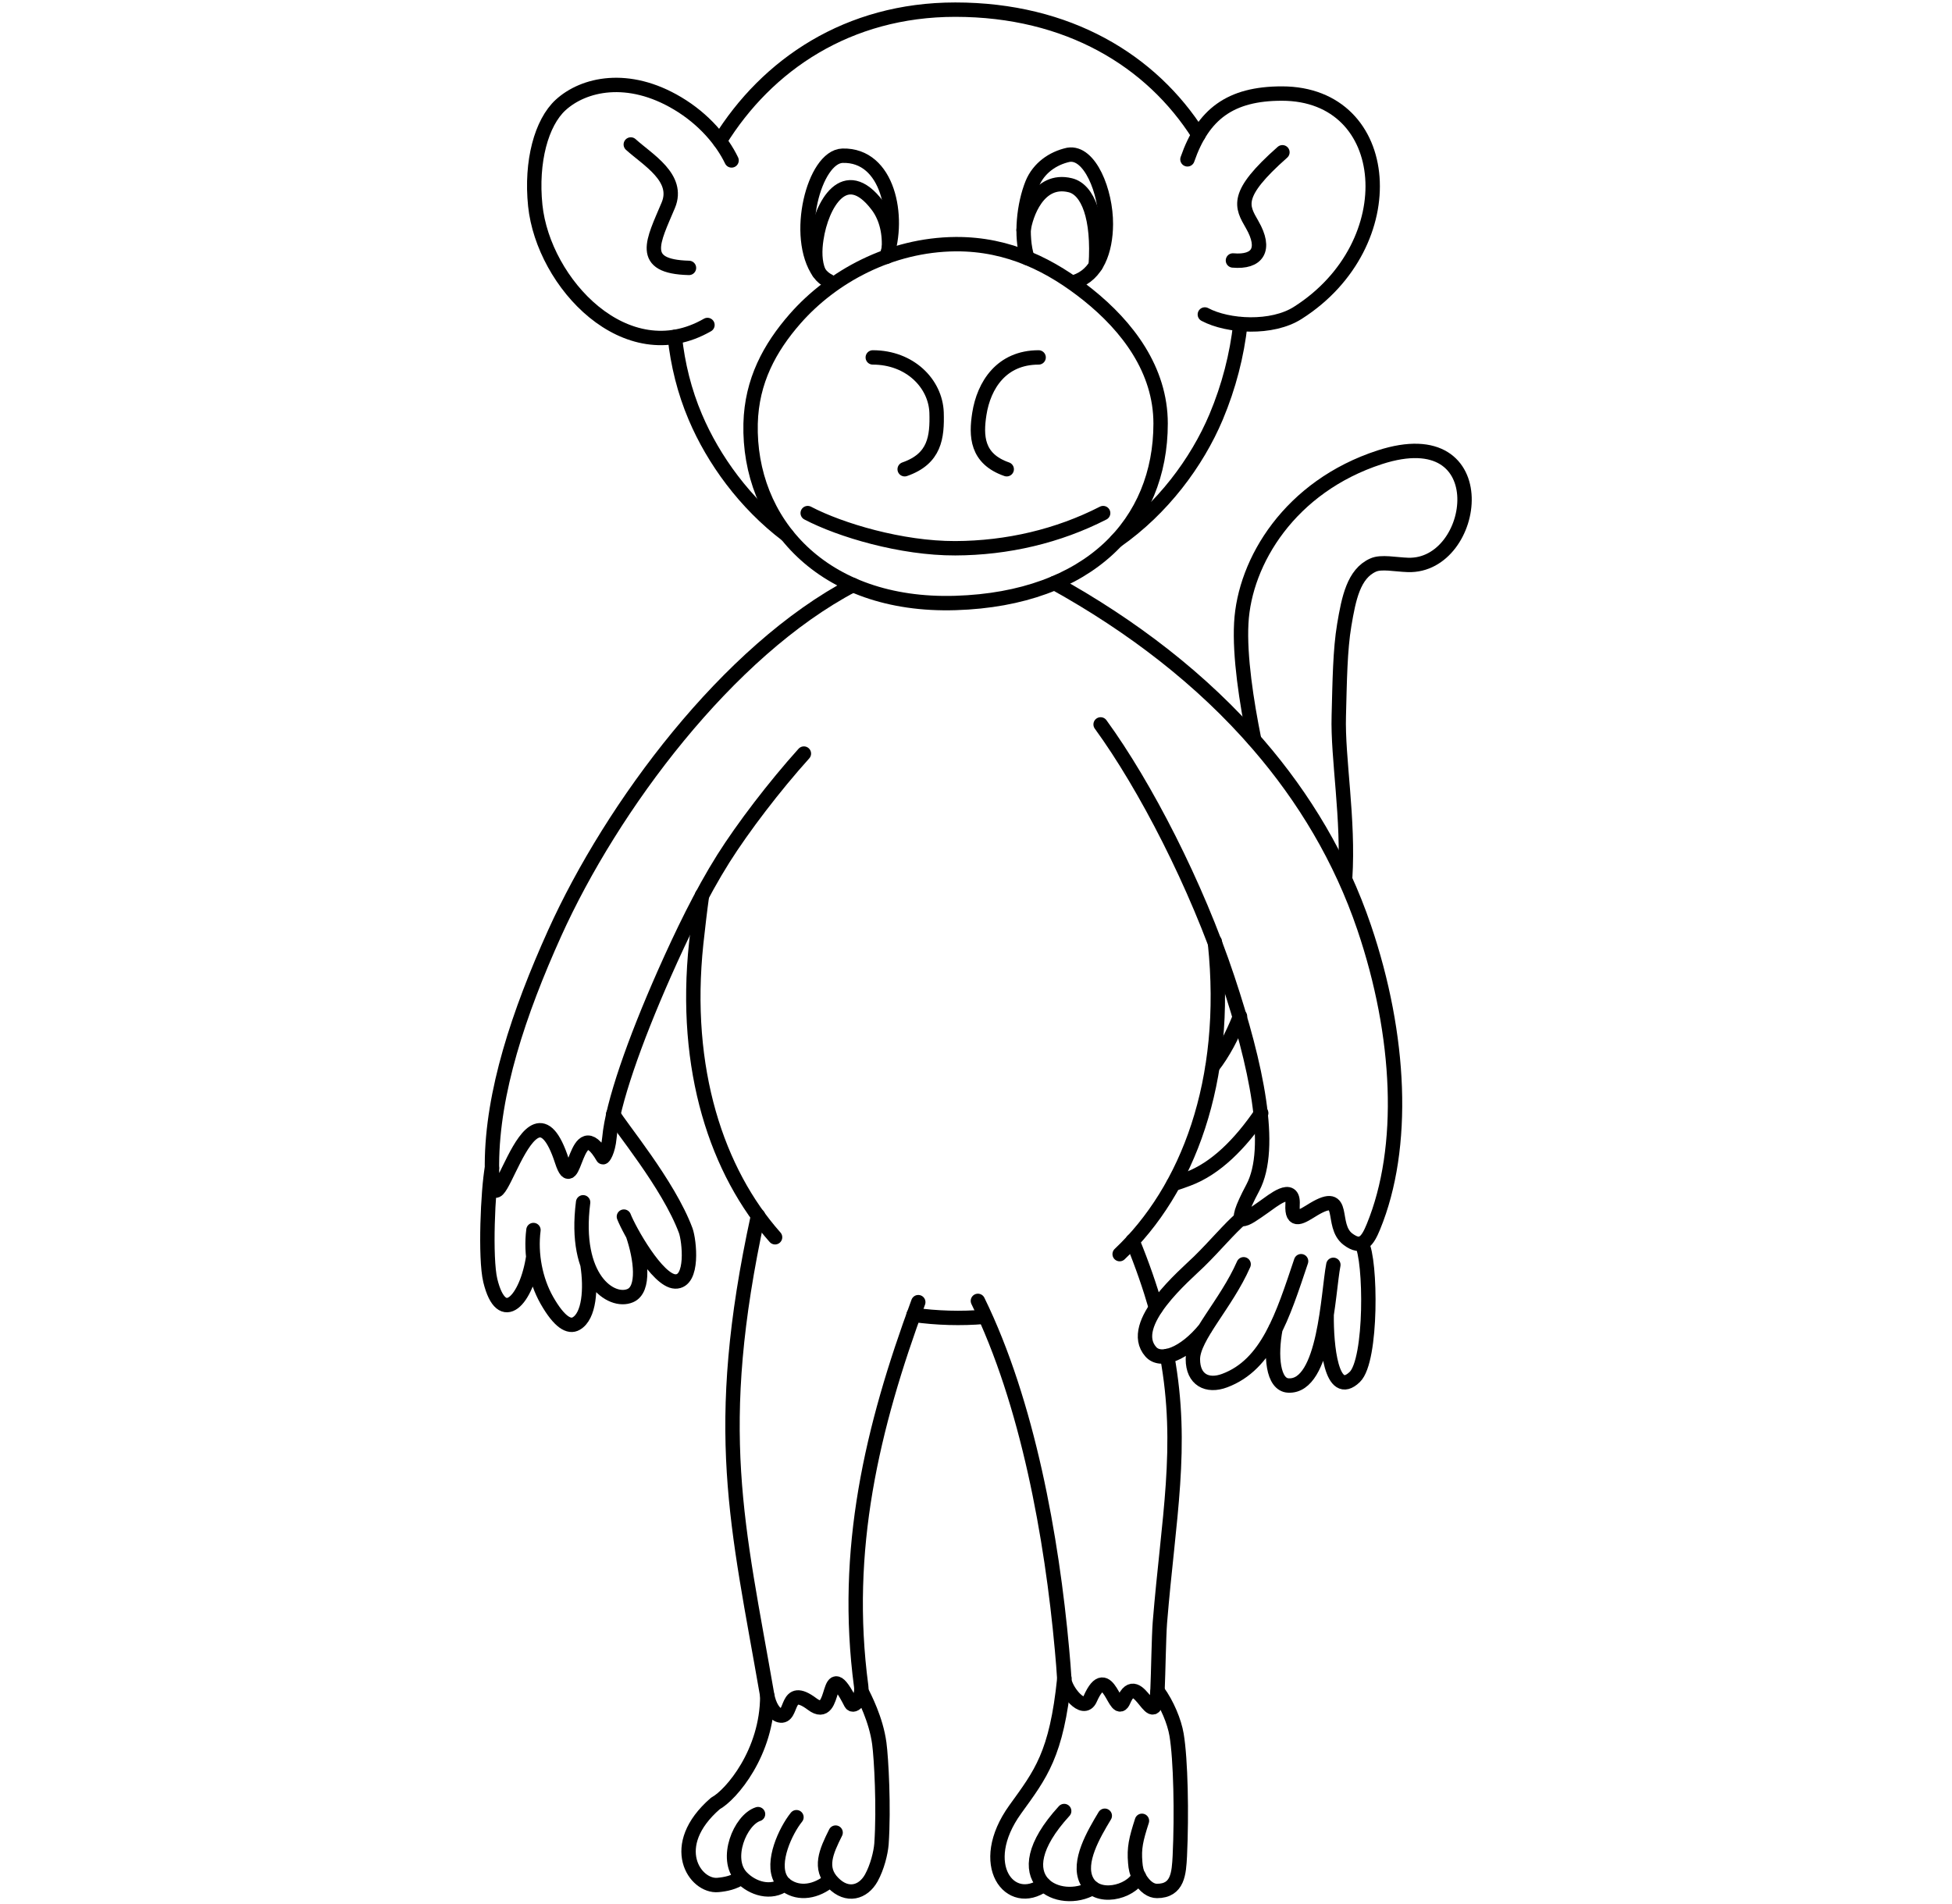
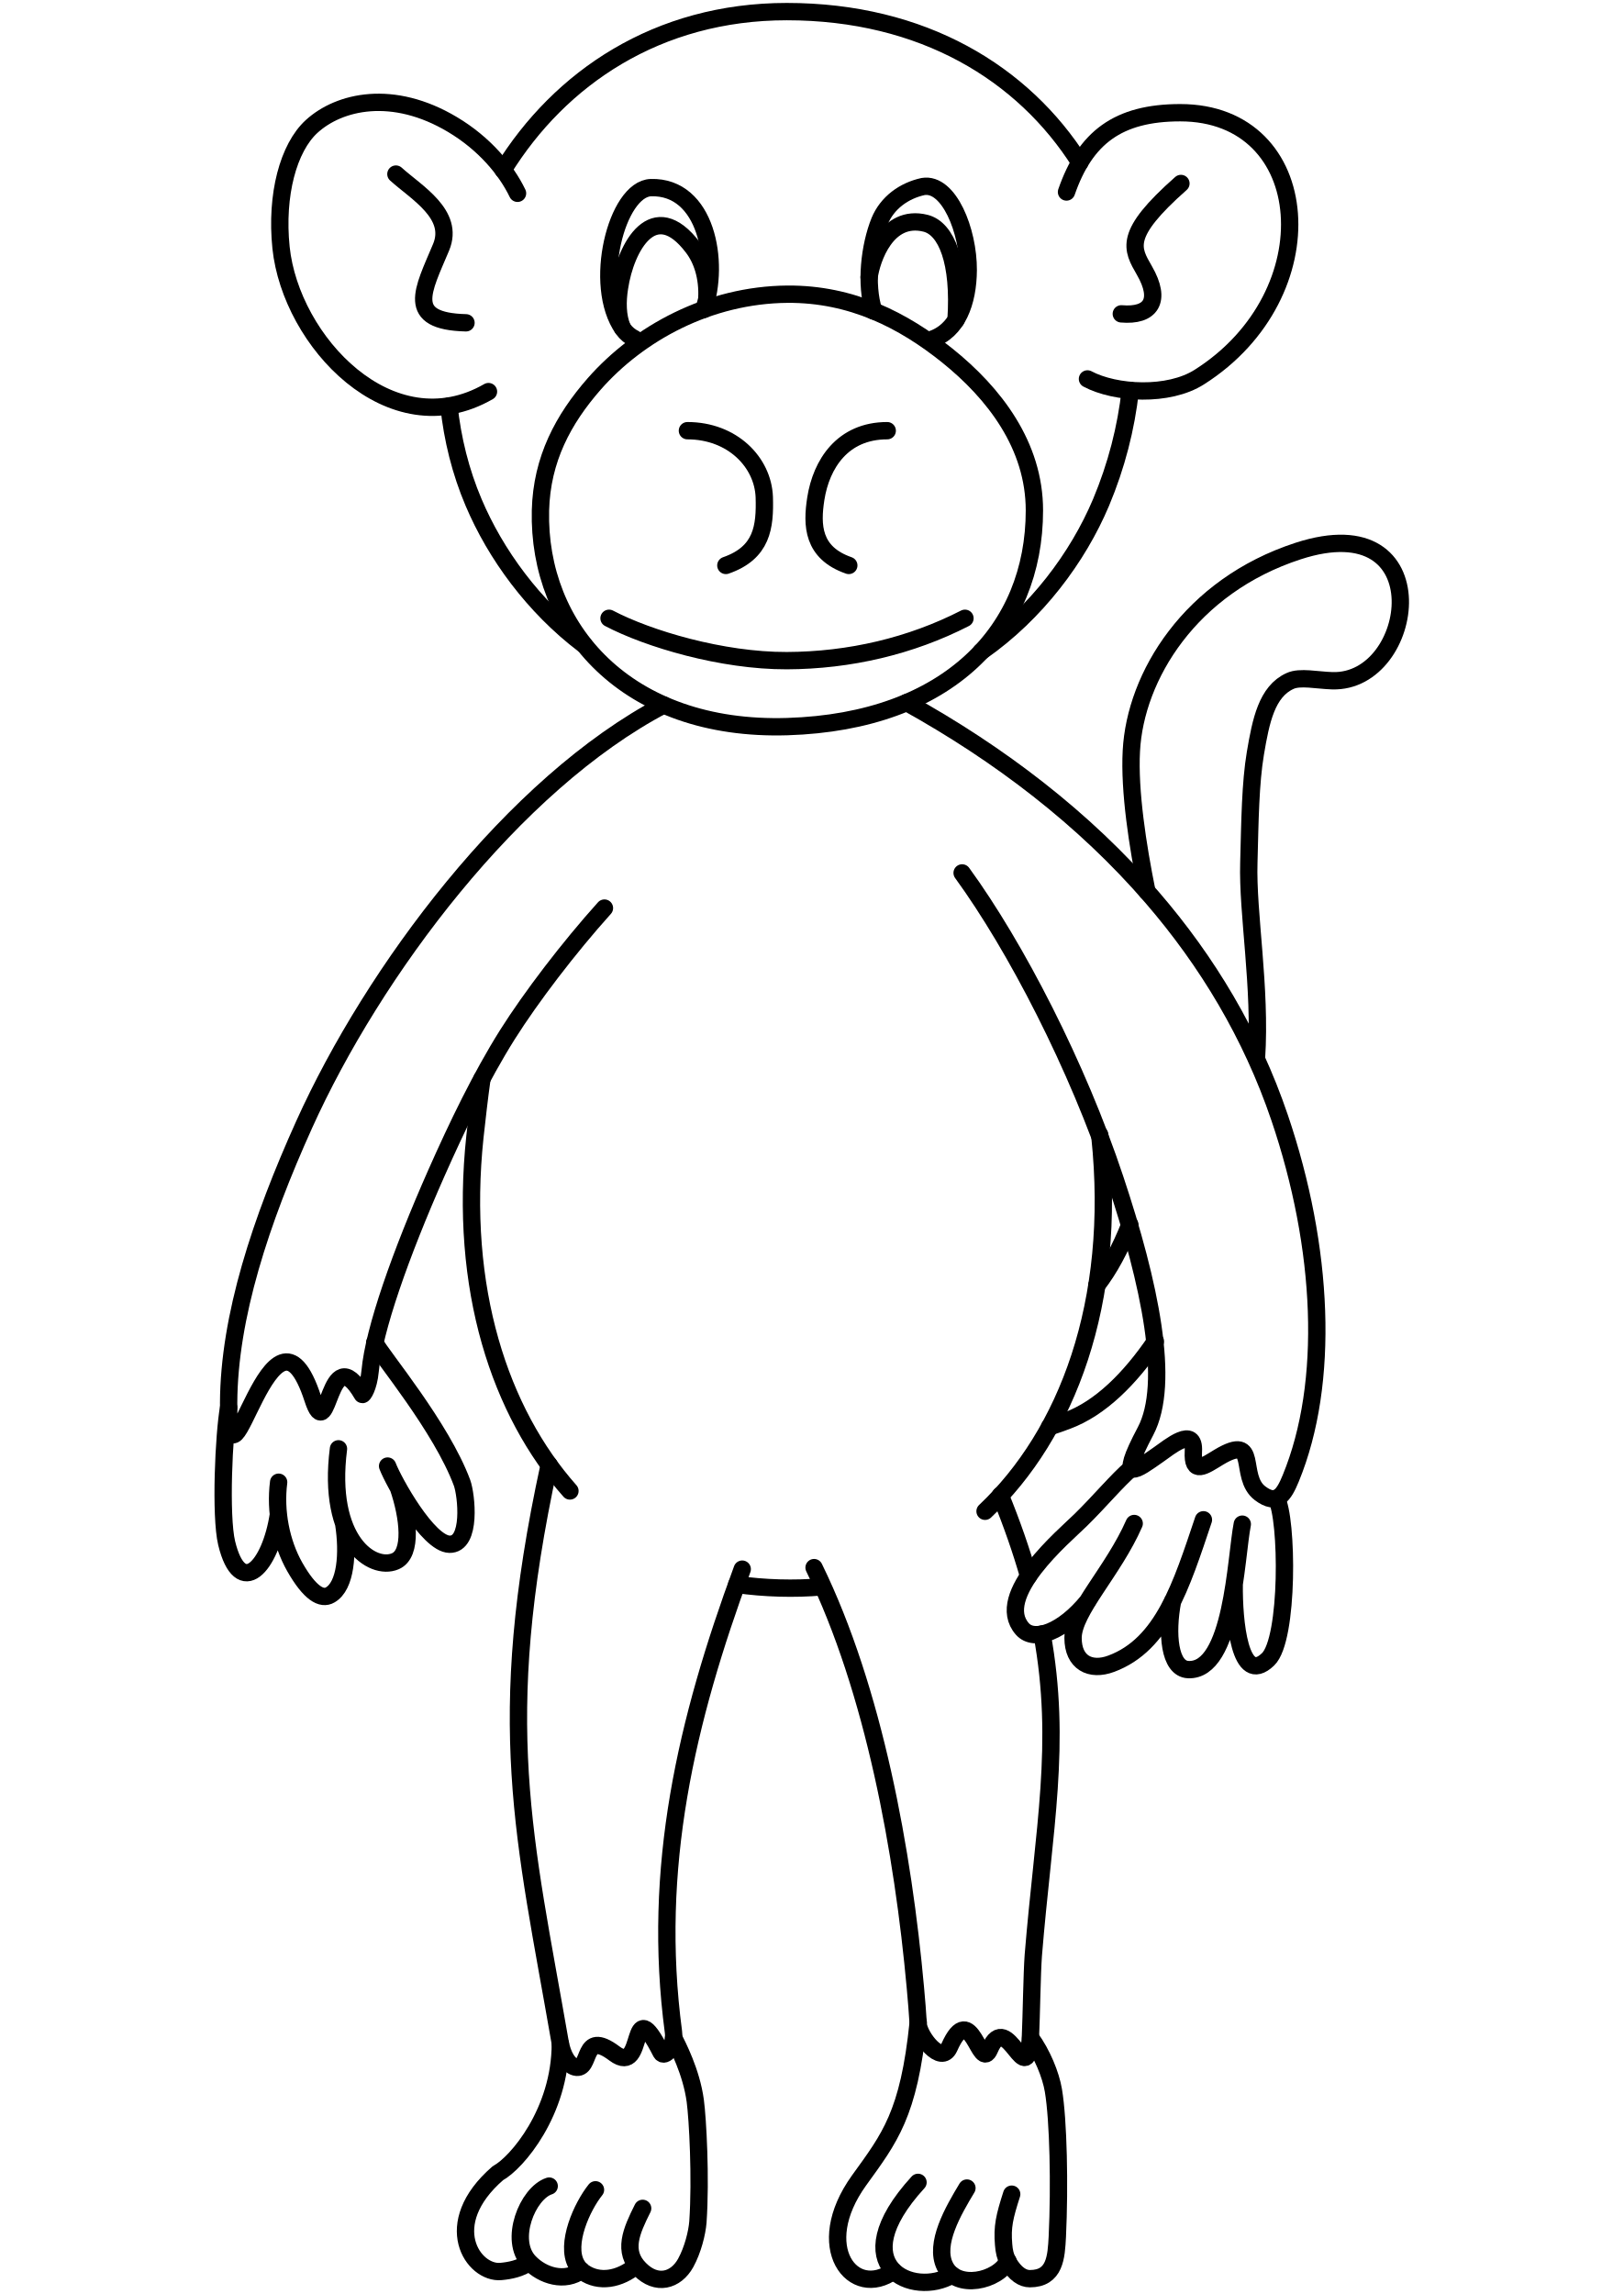
- <svg xmlns="http://www.w3.org/2000/svg" xml:space="preserve" width="107.685mm" height="105.04mm" version="1.1" style="shape-rendering:geometricPrecision; text-rendering:geometricPrecision; image-rendering:optimizeQuality; fill-rule:evenodd; clip-rule:evenodd" viewBox="0 0 10769 10504">
+ <svg xmlns="http://www.w3.org/2000/svg" xml:space="preserve" width="74.348mm" height="105.04mm" version="1.1" style="shape-rendering:geometricPrecision; text-rendering:geometricPrecision; image-rendering:optimizeQuality; fill-rule:evenodd; clip-rule:evenodd" viewBox="0 0 7435 10504">
  <defs>
    <style type="text/css">
   
    .str0 {stroke:black;stroke-width:79.37;stroke-linecap:round;stroke-linejoin:round}
    .fil0 {fill:none}
   
  </style>
  </defs>
  <g id="lineart">
-     <g id="_743141408">
+     <g id="_751558880">
      <g>
-         <path class="fil0 str0" d="M6702 5196l1 8c80,762 -152,1363 -526,1716m-747 346c-126,11 -264,7 -390,-11m-764 -428c-320,-361 -509,-925 -435,-1623 10,-90 20,-179 32,-264" />
-         <path class="fil0 str0" d="M4890 1417c76,-219 11,-565 -242,-558 -157,5 -270,447 -128,647 15,21 33,35 53,45" />
-         <path class="fil0 str0" d="M3971 778c260,-421 707,-725 1299,-725 623,0 1083,282 1342,691m231 1044c-19,171 -63,344 -134,513 -106,251 -296,506 -549,683m-1819 -32c-231,-175 -405,-415 -505,-651 -60,-141 -97,-291 -113,-442" />
-         <path class="fil0 str0" d="M5818 3217c424,235 813,531 1124,892 253,293 455,629 584,1009 202,595 231,1213 51,1651 -32,78 -64,126 -140,69 -103,-77 -1,-278 -189,-166 -66,40 -123,84 -117,-26 7,-119 -110,-20 -159,14 -100,70 -192,142 -60,-107 116,-220 20,-675 -140,-1155 -172,-517 -454,-1063 -700,-1401" />
-         <path class="fil0 str0" d="M6850 6721c-67,57 -147,154 -235,240 -73,72 -401,345 -266,498 54,61 185,14 300,-128m212 -355c-96,219 -280,401 -280,524 0,113 79,154 175,118 237,-88 321,-358 422,-659m-141 371c-29,151 -15,311 71,315 204,10 218,-513 248,-666m-37 277c-2,165 25,467 155,342 96,-92 90,-648 38,-737" />
-         <path class="fil0 str0" d="M4706 3228c-690,362 -1330,1221 -1646,1921 -199,441 -344,879 -346,1274 -3,531 199,-594 386,-17 74,227 69,-291 226,-21 3,5 29,-32 36,-107 17,-188 138,-533 304,-908 95,-214 203,-439 325,-633 108,-171 281,-398 444,-579" />
-         <path class="fil0 str0" d="M2714 6445c-22,120 -39,496 -9,621 63,259 201,108 237,-132m1 -147c-17,133 11,277 74,388 69,121 123,151 162,128 72,-41 83,-191 62,-326m-24 -343c-54,422 155,560 260,515 81,-34 60,-204 14,-338m-49 -98c29,75 185,355 283,358 103,3 78,-226 58,-281 -95,-256 -367,-579 -400,-642" />
-         <path class="fil0 str0" d="M7075 840c-266,235 -225,298 -167,399 79,137 30,210 -106,198" />
-         <path class="fil0 str0" d="M5668 1424c-39,-123 -19,-297 27,-411 35,-85 112,-140 199,-159 118,-20 208,202 207,383 -1,146 -49,279 -170,318" />
-         <path class="fil0 str0" d="M4456 2831c179,94 517,195 814,194 288,-1 568,-67 816,-194" />
-         <path class="fil0 str0" d="M5730 1972c-205,0 -302,153 -327,311 -19,122 -16,248 151,306" />
-         <path class="fil0 str0" d="M4815 1972c205,0 346,144 352,304 4,136 -9,255 -176,313" />
-         <path class="fil0 str0" d="M4182 6708c-258,1186 -113,1704 50,2643 11,63 40,107 69,114 77,19 26,-178 180,-62 144,108 64,-299 213,-6 15,30 66,-25 57,-93 -100,-751 59,-1425 315,-2119" />
-         <path class="fil0 str0" d="M5395 7178c275,562 408,1306 464,1924 5,57 10,113 13,167 4,55 105,189 142,106 101,-228 139,117 185,8 81,-191 173,214 187,-61 4,-86 7,-290 13,-369 47,-577 132,-968 40,-1471m-62 -266c-33,-115 -75,-237 -129,-369" />
-         <path class="fil0 str0" d="M4394 10027c-61,76 -140,248 -87,342 8,14 19,27 33,36 69,48 163,35 242,-32m28 -261c-52,104 -94,197 -13,278 77,78 165,53 210,-28 33,-60 52,-138 56,-187 14,-202 -1,-473 -12,-555 -18,-134 -82,-254 -99,-289m-519 27c0,312 -199,546 -286,593 -270,234 -113,462 14,450 43,-4 88,-13 131,-42m90 -349c-99,32 -187,248 -91,348 60,63 163,95 239,38" />
-         <path class="fil0 str0" d="M5872 9260c-43,422 -131,530 -271,724 -220,306 -27,549 158,415" />
-         <path class="fil0 str0" d="M5871 9993c-353,386 -20,530 156,424" />
-         <path class="fil0 str0" d="M6095 10019c-62,103 -151,255 -101,357 54,112 242,69 289,-23" />
-         <path class="fil0 str0" d="M6300 10047c-33,103 -44,149 -37,231 2,29 8,57 21,80 32,55 67,76 99,76 116,0 121,-99 126,-193 11,-232 5,-533 -18,-669 -12,-72 -52,-169 -104,-240" />
-         <path class="fil0 str0" d="M6551 879c86,-248 235,-363 521,-363 619,0 683,832 88,1210 -142,91 -385,77 -513,9" />
-         <path class="fil0 str0" d="M3480 797c94,85 270,184 207,335 -83,198 -167,339 114,346" />
-         <path class="fil0 str0" d="M4517 1501c-23,-54 -23,-121 -13,-184 28,-188 157,-420 336,-184 42,55 69,135 64,235" />
-         <path class="fil0 str0" d="M5647 1269c11,-81 80,-291 258,-247 97,24 158,179 140,443" />
-         <path class="fil0 str0" d="M4036 885c-52,-108 -152,-228 -298,-315 -273,-163 -518,-107 -645,9 -106,97 -165,312 -140,555 45,429 502,917 950,659" />
-         <path class="fil0 str0" d="M5272 1347c295,-2 531,120 731,280 217,174 400,413 400,710 0,547 -392,967 -1131,990 -738,23 -1144,-450 -1131,-990 6,-235 105,-418 246,-579 204,-232 525,-408 885,-411z" />
+         <path class="fil0 str0" d="M5036 5196l1 8c80,762 -152,1363 -526,1716m-747 346c-126,11 -264,7 -390,-11m-764 -428c-320,-361 -509,-925 -435,-1623 10,-90 20,-179 32,-264" />
+         <path class="fil0 str0" d="M3223 1417c76,-219 11,-565 -242,-558 -157,5 -270,447 -128,647 15,21 33,35 53,45" />
+         <path class="fil0 str0" d="M2304 778c260,-421 707,-725 1299,-725 623,0 1083,282 1342,691m231 1044c-19,171 -63,344 -134,513 -106,251 -296,506 -549,683m-1819 -32c-231,-175 -405,-415 -505,-651 -60,-141 -97,-291 -113,-442" />
+         <path class="fil0 str0" d="M4152 3217c424,235 813,531 1124,892 253,293 455,629 584,1009 202,595 231,1213 51,1651 -32,78 -64,126 -140,69 -103,-77 -1,-278 -189,-166 -66,40 -123,84 -117,-26 7,-119 -110,-20 -159,14 -100,70 -192,142 -60,-107 116,-220 20,-675 -140,-1155 -172,-517 -454,-1063 -700,-1401" />
+         <path class="fil0 str0" d="M5183 6721c-67,57 -147,154 -235,240 -73,72 -401,345 -266,498 54,61 185,14 300,-128m212 -355c-96,219 -280,401 -280,524 0,113 79,154 175,118 237,-88 321,-358 422,-659m-141 371c-29,151 -15,311 71,315 204,10 218,-513 248,-666m-37 277c-2,165 25,467 155,342 96,-92 90,-648 38,-737" />
+         <path class="fil0 str0" d="M3039 3228c-690,362 -1330,1221 -1646,1921 -199,441 -344,879 -346,1274 -3,531 199,-594 386,-17 74,227 69,-291 226,-21 3,5 29,-32 36,-107 17,-188 138,-533 304,-908 95,-214 203,-439 325,-633 108,-171 281,-398 444,-579" />
+         <path class="fil0 str0" d="M1047 6445c-22,120 -39,496 -9,621 63,259 201,108 237,-132m1 -147c-17,133 11,277 74,388 69,121 123,151 162,128 72,-41 83,-191 62,-326m-24 -343c-54,422 155,560 260,515 81,-34 60,-204 14,-338m-49 -98c29,75 185,355 283,358 103,3 78,-226 58,-281 -95,-256 -367,-579 -400,-642" />
+         <path class="fil0 str0" d="M5408 840c-266,235 -225,298 -167,399 79,137 30,210 -106,198" />
+         <path class="fil0 str0" d="M4001 1424c-39,-123 -19,-297 27,-411 35,-85 112,-140 199,-159 118,-20 208,202 207,383 -1,146 -49,279 -170,318" />
+         <path class="fil0 str0" d="M2789 2831c179,94 517,195 814,194 288,-1 568,-67 816,-194" />
+         <path class="fil0 str0" d="M4063 1972c-205,0 -302,153 -327,311 -19,122 -16,248 151,306" />
+         <path class="fil0 str0" d="M3148 1972c205,0 346,144 352,304 4,136 -9,255 -176,313" />
+         <path class="fil0 str0" d="M2515 6708c-258,1186 -113,1704 50,2643 11,63 40,107 69,114 77,19 26,-178 180,-62 144,108 64,-299 213,-6 15,30 66,-25 57,-93 -100,-751 59,-1425 315,-2119" />
+         <path class="fil0 str0" d="M3728 7178c275,562 408,1306 464,1924 5,57 10,113 13,167 4,55 105,189 142,106 101,-228 139,117 185,8 81,-191 173,214 187,-61 4,-86 7,-290 13,-369 47,-577 132,-968 40,-1471m-62 -266c-33,-115 -75,-237 -129,-369" />
+         <path class="fil0 str0" d="M2727 10027c-61,76 -140,248 -87,342 8,14 19,27 33,36 69,48 163,35 242,-32m28 -261c-52,104 -94,197 -13,278 77,78 165,53 210,-28 33,-60 52,-138 56,-187 14,-202 -1,-473 -12,-555 -18,-134 -82,-254 -99,-289m-519 27c0,312 -199,546 -286,593 -270,234 -113,462 14,450 43,-4 88,-13 131,-42m90 -349c-99,32 -187,248 -91,348 60,63 163,95 239,38" />
+         <path class="fil0 str0" d="M4205 9260c-43,422 -131,530 -271,724 -220,306 -27,549 158,415" />
+         <path class="fil0 str0" d="M4204 9993c-353,386 -20,530 156,424" />
+         <path class="fil0 str0" d="M4428 10019c-62,103 -151,255 -101,357 54,112 242,69 289,-23" />
+         <path class="fil0 str0" d="M4633 10047c-33,103 -44,149 -37,231 2,29 8,57 21,80 32,55 67,76 99,76 116,0 121,-99 126,-193 11,-232 5,-533 -18,-669 -12,-72 -52,-169 -104,-240" />
+         <path class="fil0 str0" d="M4884 879c86,-248 235,-363 521,-363 619,0 683,832 88,1210 -142,91 -385,77 -513,9" />
+         <path class="fil0 str0" d="M1813 797c94,85 270,184 207,335 -83,198 -167,339 114,346" />
+         <path class="fil0 str0" d="M2850 1501c-23,-54 -23,-121 -13,-184 28,-188 157,-420 336,-184 42,55 69,135 64,235" />
+         <path class="fil0 str0" d="M3980 1269c11,-81 80,-291 258,-247 97,24 158,179 140,443" />
+         <path class="fil0 str0" d="M2370 885c-52,-108 -152,-228 -298,-315 -273,-163 -518,-107 -645,9 -106,97 -165,312 -140,555 45,429 502,917 950,659" />
+         <path class="fil0 str0" d="M3606 1347c295,-2 531,120 731,280 217,174 400,413 400,710 0,547 -392,967 -1131,990 -738,23 -1144,-450 -1131,-990 6,-235 105,-418 246,-579 204,-232 525,-408 885,-411z" />
      </g>
-       <path class="fil0 str0" d="M6690 5885c57,-73 108,-168 151,-277m78 -1527c-42,-208 -81,-459 -71,-643 18,-341 269,-754 764,-915 653,-212 542,606 156,594 -69,-2 -148,-20 -193,1 -107,48 -134,183 -159,331 -23,137 -25,309 -30,501 -7,233 56,569 35,896m-463 1296c-116,170 -251,306 -404,363 -27,10 -54,20 -80,28" />
+       <path class="fil0 str0" d="M5023 5885c57,-73 108,-168 151,-277m78 -1527c-42,-208 -81,-459 -71,-643 18,-341 269,-754 764,-915 653,-212 542,606 156,594 -69,-2 -148,-20 -193,1 -107,48 -134,183 -159,331 -23,137 -25,309 -30,501 -7,233 56,569 35,896m-463 1296c-116,170 -251,306 -404,363 -27,10 -54,20 -80,28" />
    </g>
  </g>
</svg>
